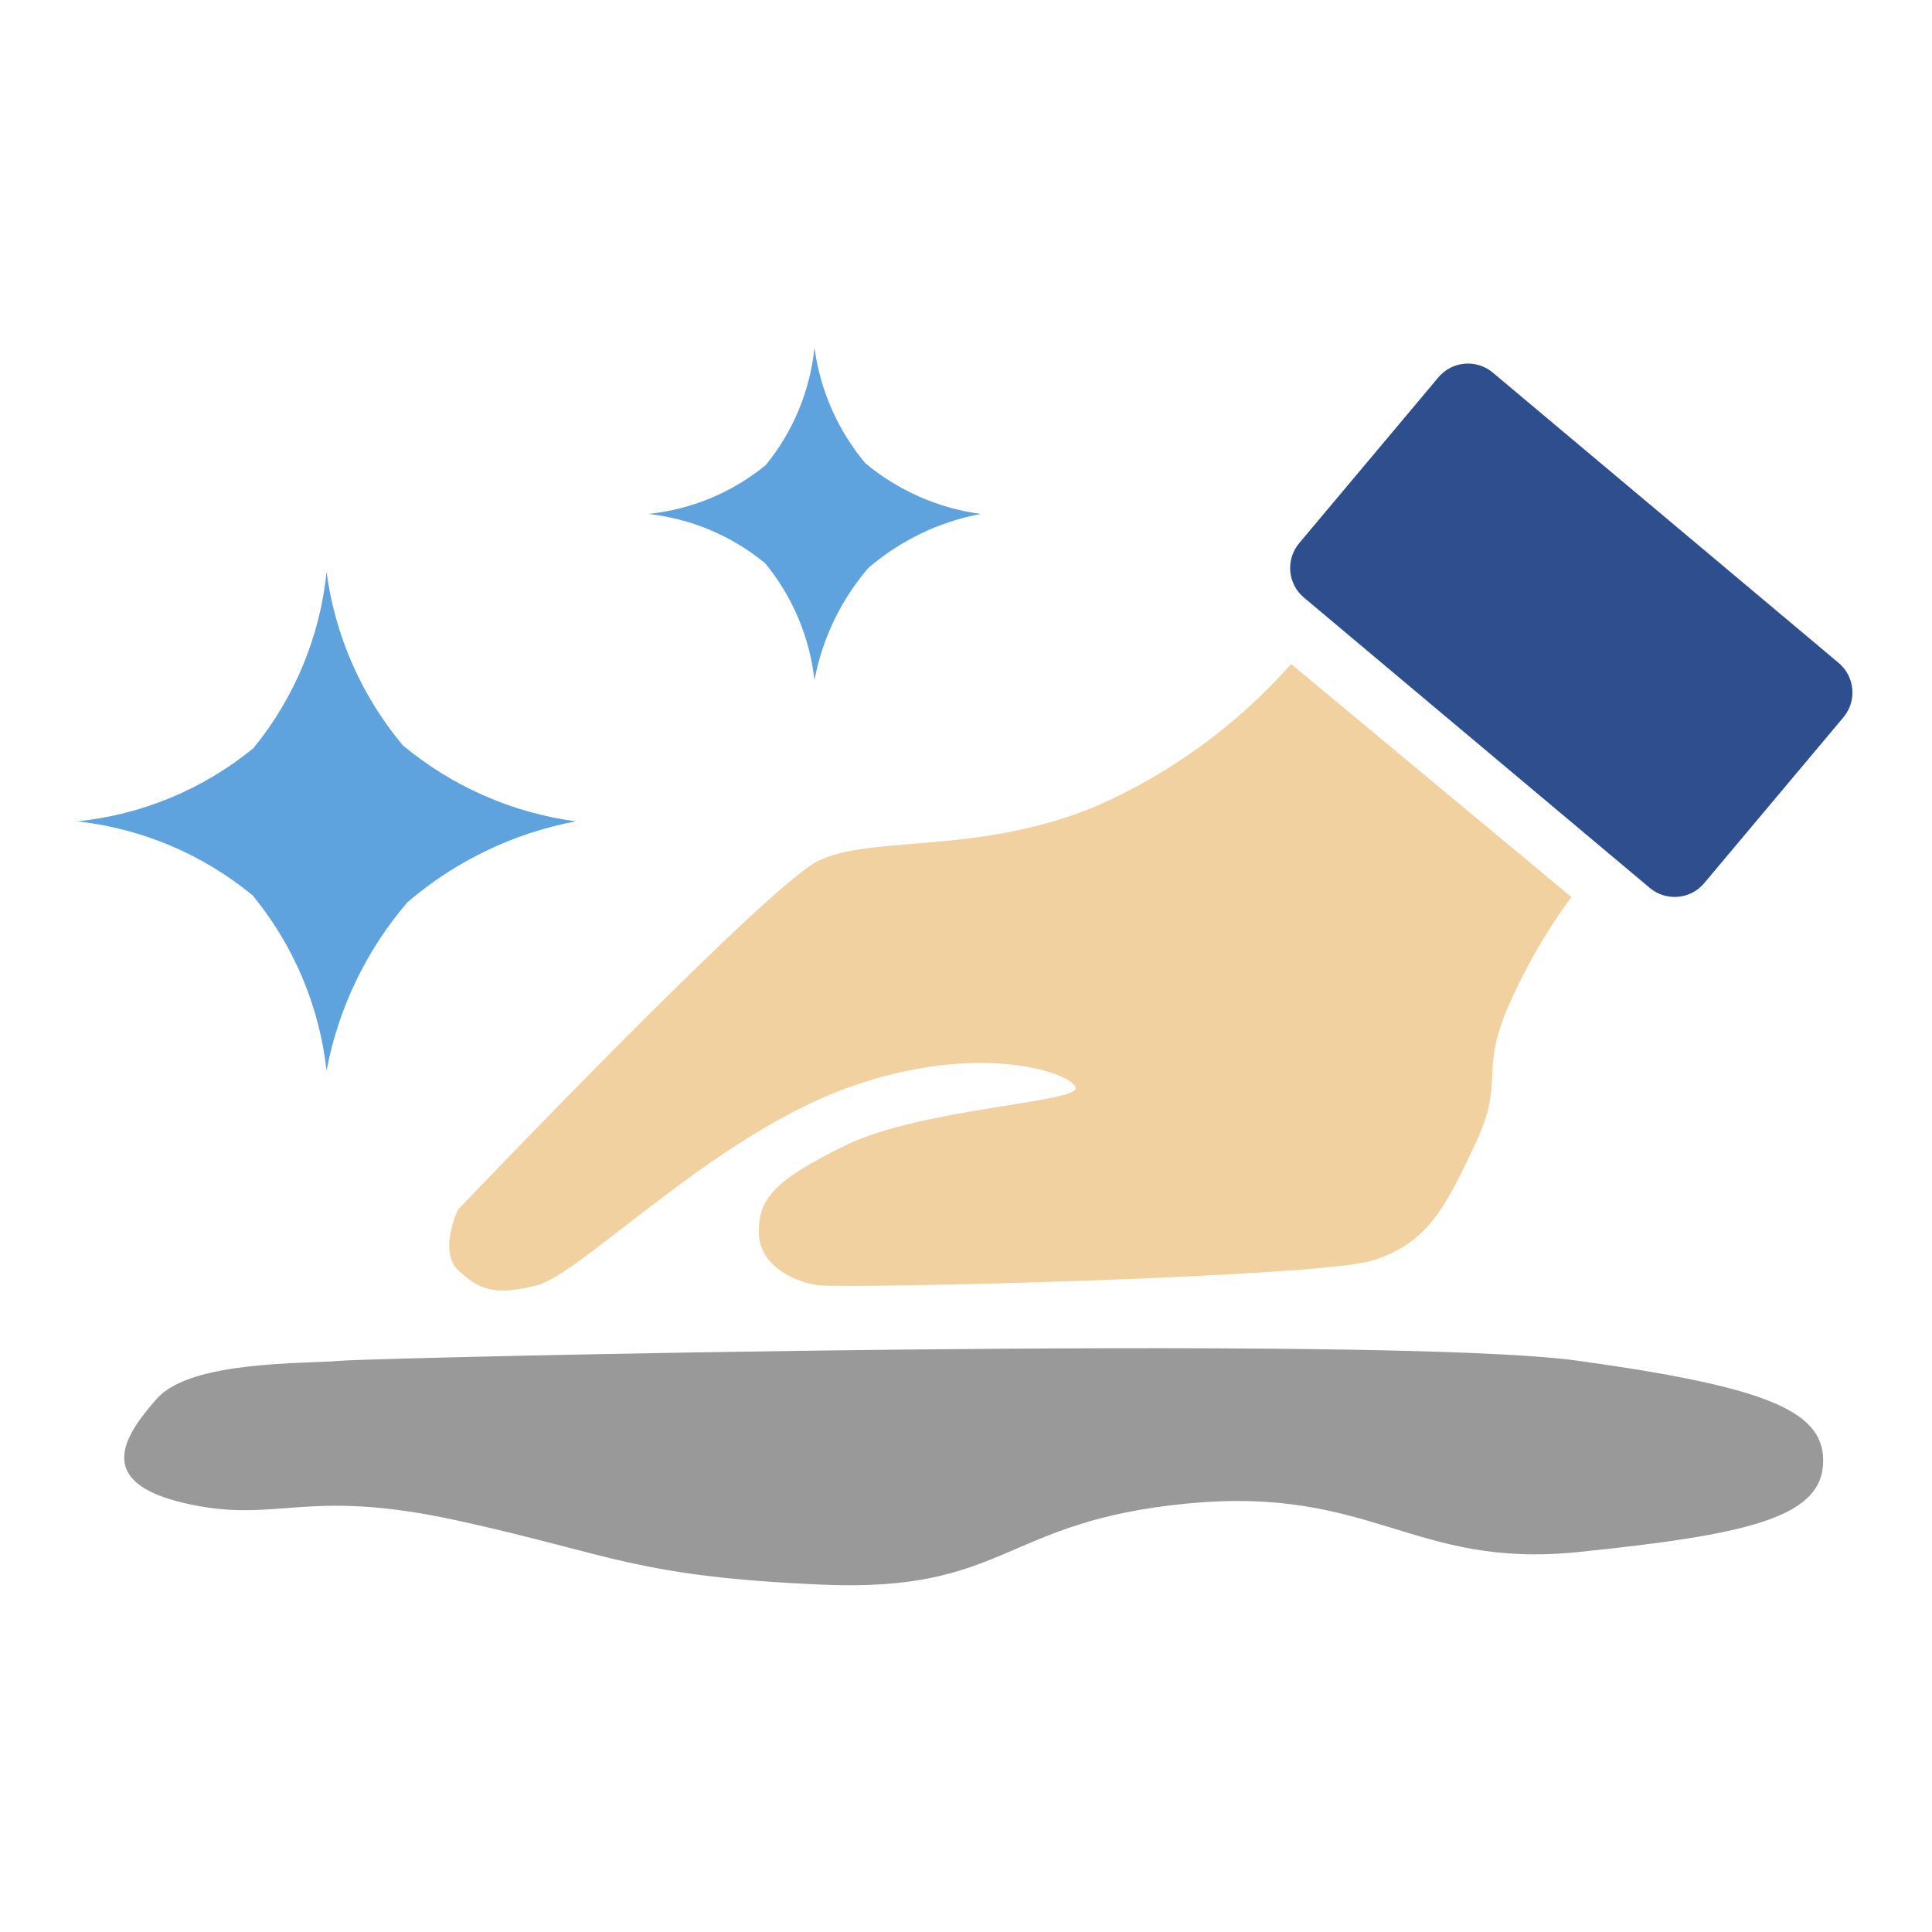
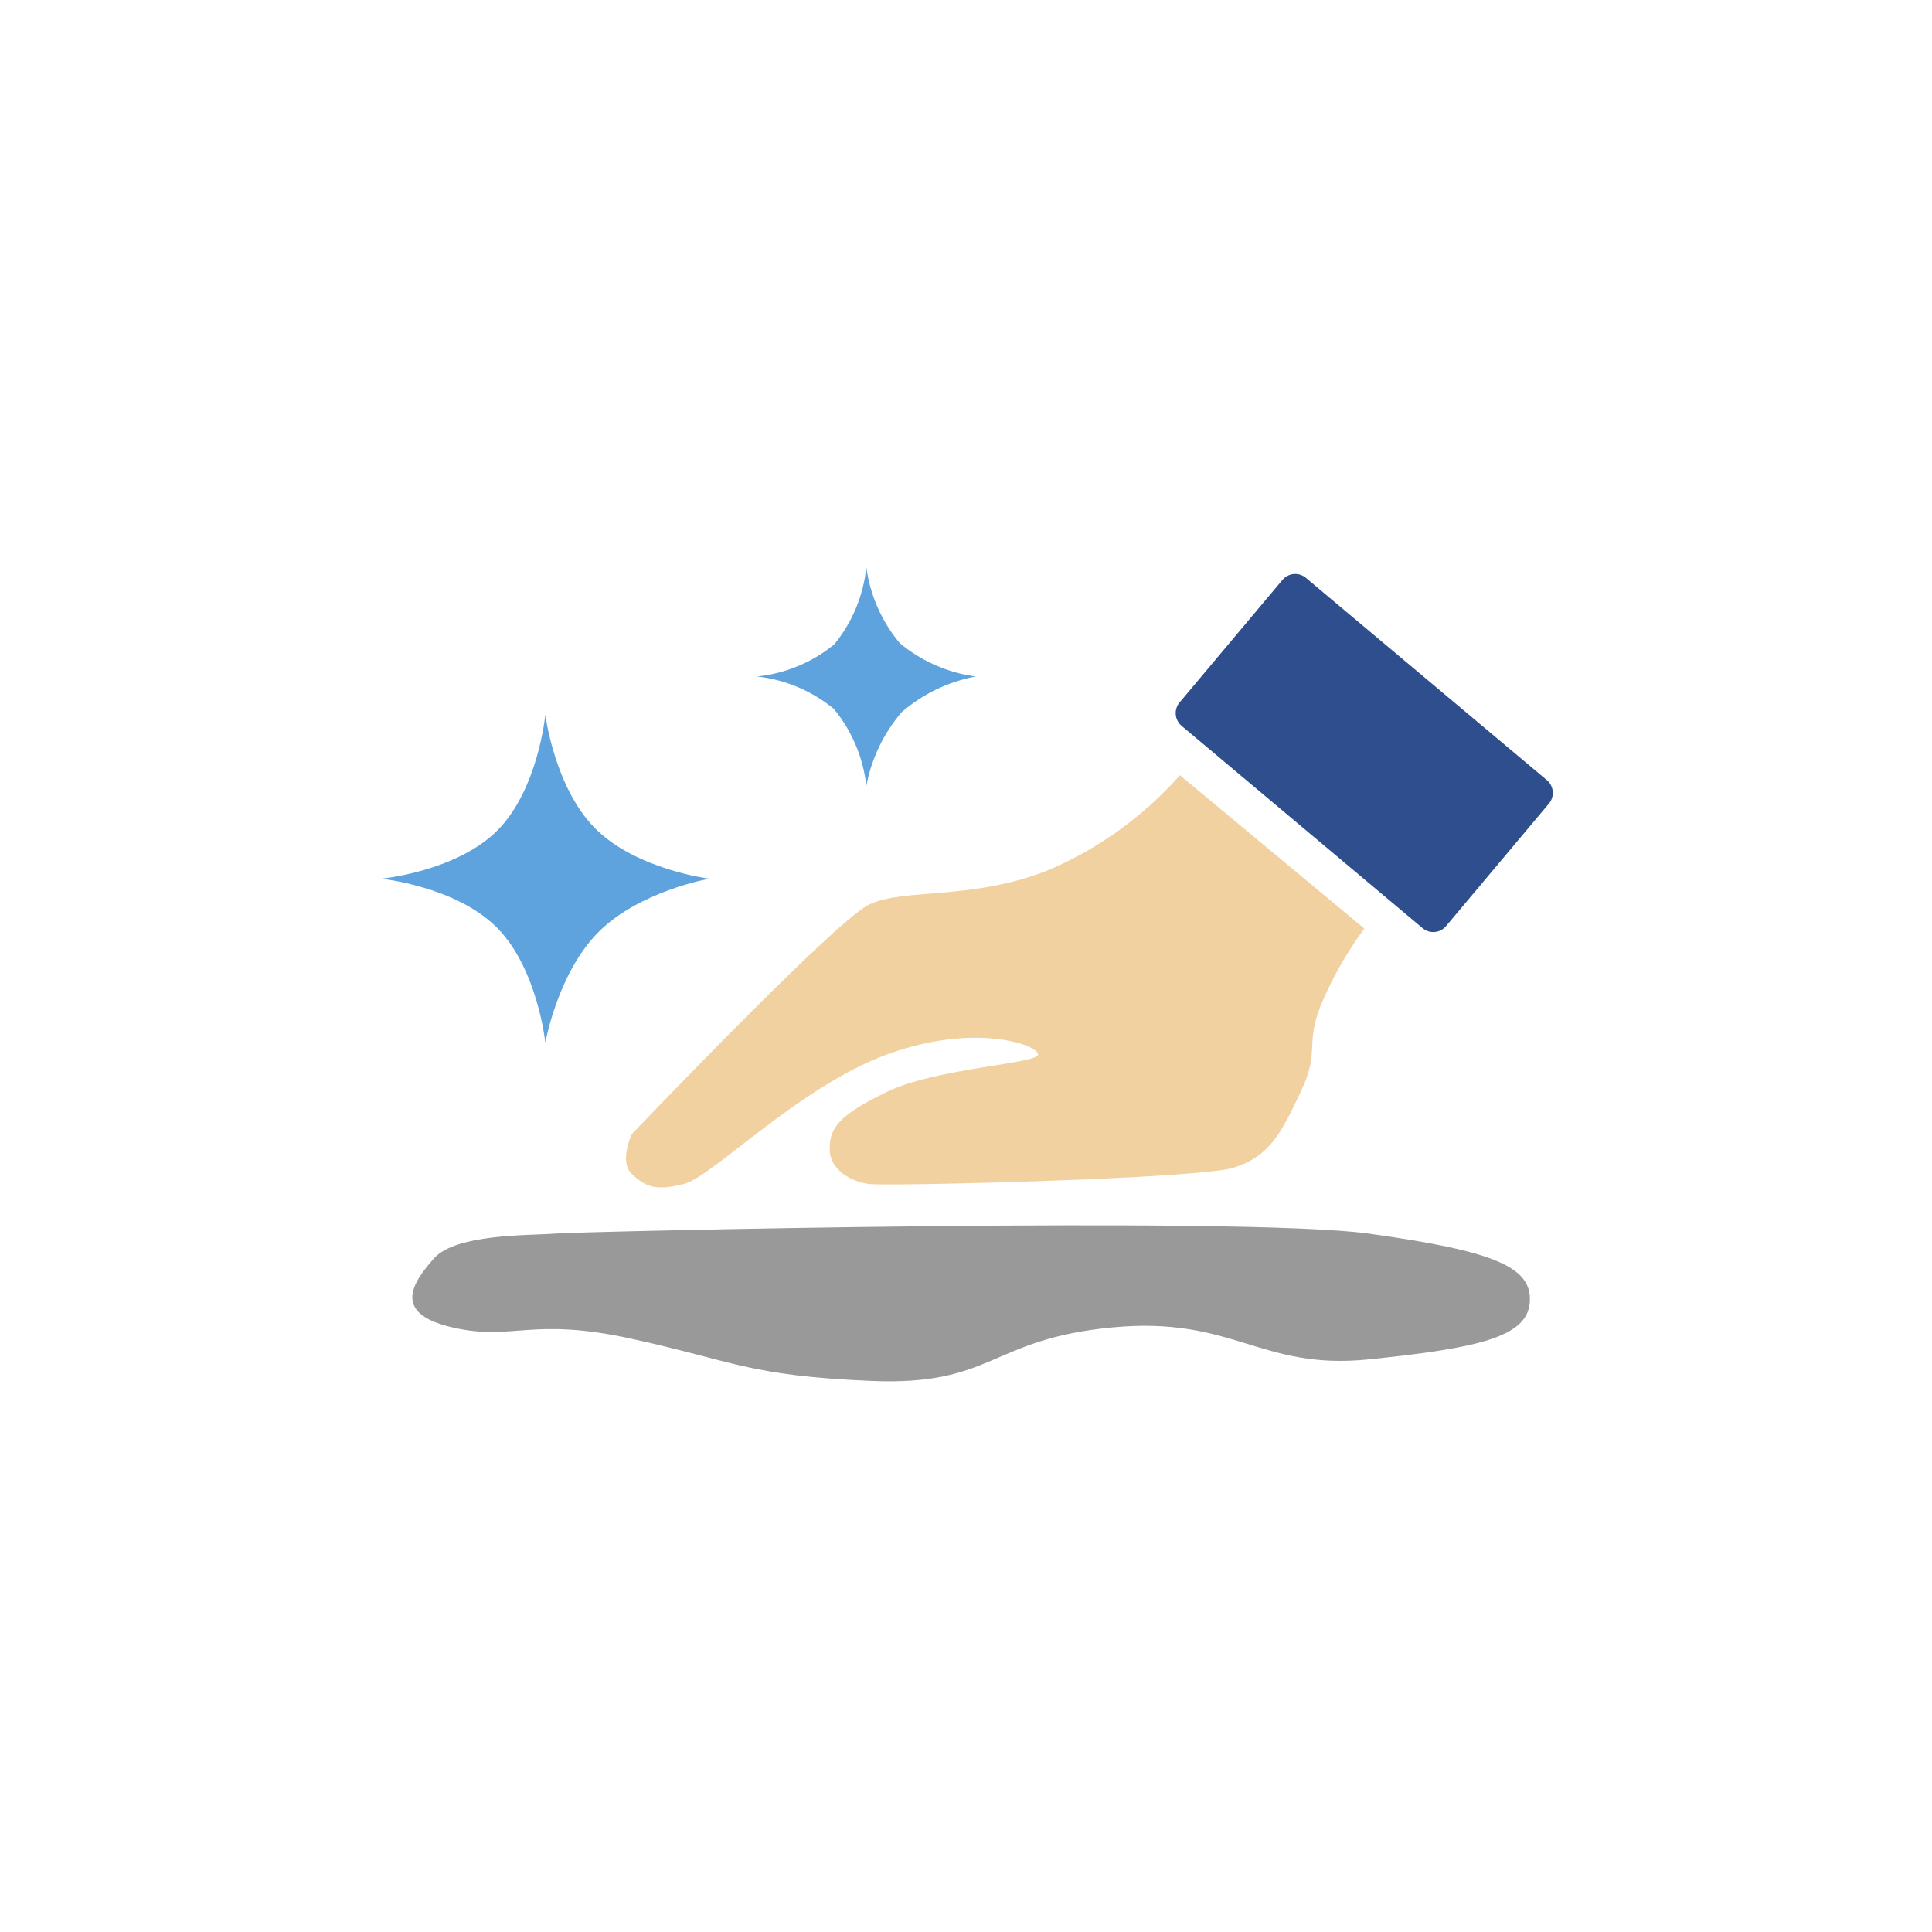
- <svg xmlns="http://www.w3.org/2000/svg" width="50" height="50" viewBox="0 0 50 50">
-   <g id="그룹_8390" data-name="그룹 8390" transform="translate(16968 21406)">
-     <g id="그룹_7909" data-name="그룹 7909" transform="translate(-16966 -21397)">
-       <path id="패스_3512" data-name="패스 3512" d="M0,0A5.755,5.755,0,0,0,3.041,1.236,5.755,5.755,0,0,0,6.082,0,5.711,5.711,0,0,0,4.826,3.041,5.711,5.711,0,0,0,6.082,6.082,5.881,5.881,0,0,0,3.041,4.9,5.881,5.881,0,0,0,0,6.082,6.231,6.231,0,0,0,1.066,3.041,6.231,6.231,0,0,0,0,0Z" transform="translate(19.078 8.601) rotate(-135)" fill="#5ea2de" />
-       <path id="패스_3513" data-name="패스 3513" d="M0,0A8.633,8.633,0,0,0,4.561,1.854,8.633,8.633,0,0,0,9.123,0,8.567,8.567,0,0,0,7.239,4.561,8.567,8.567,0,0,0,9.123,9.123,8.822,8.822,0,0,0,4.561,7.348,8.822,8.822,0,0,0,0,9.123,9.347,9.347,0,0,0,1.6,4.561,9.347,9.347,0,0,0,0,0Z" transform="translate(6.451 18.707) rotate(-135)" fill="#5ea2de" />
-       <path id="패스_3514" data-name="패스 3514" d="M-21583.082-5205.185c.988-.082,27.064-.69,32.029,0s6.43,1.317,6.336,2.7-2.059,1.81-6.336,2.25-5.32-1.714-10.1-1.257c-4.824.457-4.66,2.311-9.484,2.1s-5.393-.776-9.406-1.655c-4-.88-4.658.1-7.057-.449-2.42-.552-1.561-1.78-.711-2.738C-21586.9-5205.189-21584.07-5205.1-21583.082-5205.185Z" transform="translate(21589.896 5231.402)" fill="#999" />
-       <path id="패스_3515" data-name="패스 3515" d="M-21562.3-5217.744a14.524,14.524,0,0,1-5.049,3.681c-3.061,1.274-5.834.735-7.2,1.42s-9.309,9.017-9.309,9.017-.52,1.077,0,1.567.922.685,2.053.391,4.516-3.82,7.986-5.094c3.49-1.274,5.941-.367,5.941,0s-3.986.525-5.941,1.469c-1.939.942-2.256,1.433-2.256,2.253s.84,1.273,1.525,1.372,12.936-.195,14.354-.637,1.875-1.347,2.65-2.988.158-1.776.779-3.38a14.546,14.546,0,0,1,1.723-3.039Z" transform="translate(21593.713 5225.928)" fill="#f2d1a0" />
-       <rect id="사각형_2797" data-name="사각형 2797" width="13.684" height="7.602" rx="1" transform="matrix(0.766, 0.643, -0.643, 0.766, 35.868, 0)" fill="#2e4e8e" />
+ <svg xmlns="http://www.w3.org/2000/svg" width="116" height="116" viewBox="0 0 116 116">
+   <g id="그룹_8696" data-name="그룹 8696" transform="translate(-18061.999 17554)">
+     <g id="그룹_8692" data-name="그룹 8692">
+       <g id="그룹_8683" data-name="그룹 8683">
+         <g id="그룹_8687" data-name="그룹 8687">
+           <g id="그룹_8681" data-name="그룹 8681" transform="translate(18062.088 -17554)">
+             <rect id="사각형_2197" data-name="사각형 2197" width="116" height="116" transform="translate(-0.089)" fill="none" />
+           </g>
+         </g>
+       </g>
+       <g id="그룹_8694" data-name="그룹 8694" transform="translate(18081.842 -17533.684)">
+         <g id="그룹_7909" data-name="그룹 7909" transform="translate(3.053 13.737)">
+           <path id="패스_3512" data-name="패스 3512" d="M0,0A8.784,8.784,0,0,0,4.641,1.887,8.784,8.784,0,0,0,9.283,0,8.717,8.717,0,0,0,7.366,4.641,8.717,8.717,0,0,0,9.283,9.283,8.977,8.977,0,0,0,4.641,7.477,8.977,8.977,0,0,0,0,9.283,9.51,9.51,0,0,0,1.627,4.641,9.51,9.51,0,0,0,0,0Z" transform="translate(29.119 13.128) rotate(-135)" fill="#5ea2de" />
+           <path id="패스_3513" data-name="패스 3513" d="M0,0S3.481,2.83,6.962,2.83,13.924,0,13.924,0s-2.876,3.481-2.876,6.962,2.876,6.962,2.876,6.962-3.481-2.709-6.962-2.709S0,13.924,0,13.924s2.441-3.481,2.441-6.962S0,0,0,0Z" transform="translate(9.846 28.552) rotate(-135)" fill="#5ea2de" />
+           <path id="패스_3514" data-name="패스 3514" d="M-21580.137-5205.014c1.508-.125,41.309-1.053,48.887,0s9.813,2.011,9.668,4.116-3.141,2.763-9.668,3.435-8.121-2.616-15.41-1.918c-7.363.7-7.113,3.526-14.477,3.211s-8.23-1.185-14.355-2.525c-6.1-1.344-7.113.155-10.773-.686-3.691-.843-2.379-2.718-1.082-4.179C-21585.969-5205.02-21581.648-5204.89-21580.137-5205.014Z" transform="translate(21590.537 5245.029)" fill="#999" />
+           <path id="패스_3515" data-name="패스 3515" d="M-21550.832-5217.744a22.167,22.167,0,0,1-7.707,5.619c-4.672,1.945-8.906,1.122-10.992,2.167-2.1,1.05-14.207,13.763-14.207,13.763s-.793,1.644,0,2.392,1.406,1.046,3.133.6,6.891-5.831,12.188-7.775c5.328-1.944,9.07-.561,9.07,0s-6.086.8-9.07,2.242c-2.957,1.438-3.441,2.187-3.441,3.439s1.281,1.943,2.328,2.094,19.742-.3,21.91-.973,2.859-2.056,4.043-4.561.242-2.711,1.191-5.159a22.108,22.108,0,0,1,2.629-4.639Z" transform="translate(21598.777 5230.236)" fill="#f2d1a0" />
+           <rect id="사각형_2797" data-name="사각형 2797" width="20.886" height="11.604" rx="1" transform="matrix(0.766, 0.643, -0.643, 0.766, 54.746, 0)" fill="#2e4e8e" />
+         </g>
+       </g>
    </g>
-     <rect id="사각형_2956" data-name="사각형 2956" width="50" height="50" transform="translate(-16968 -21406)" fill="none" />
  </g>
</svg>
